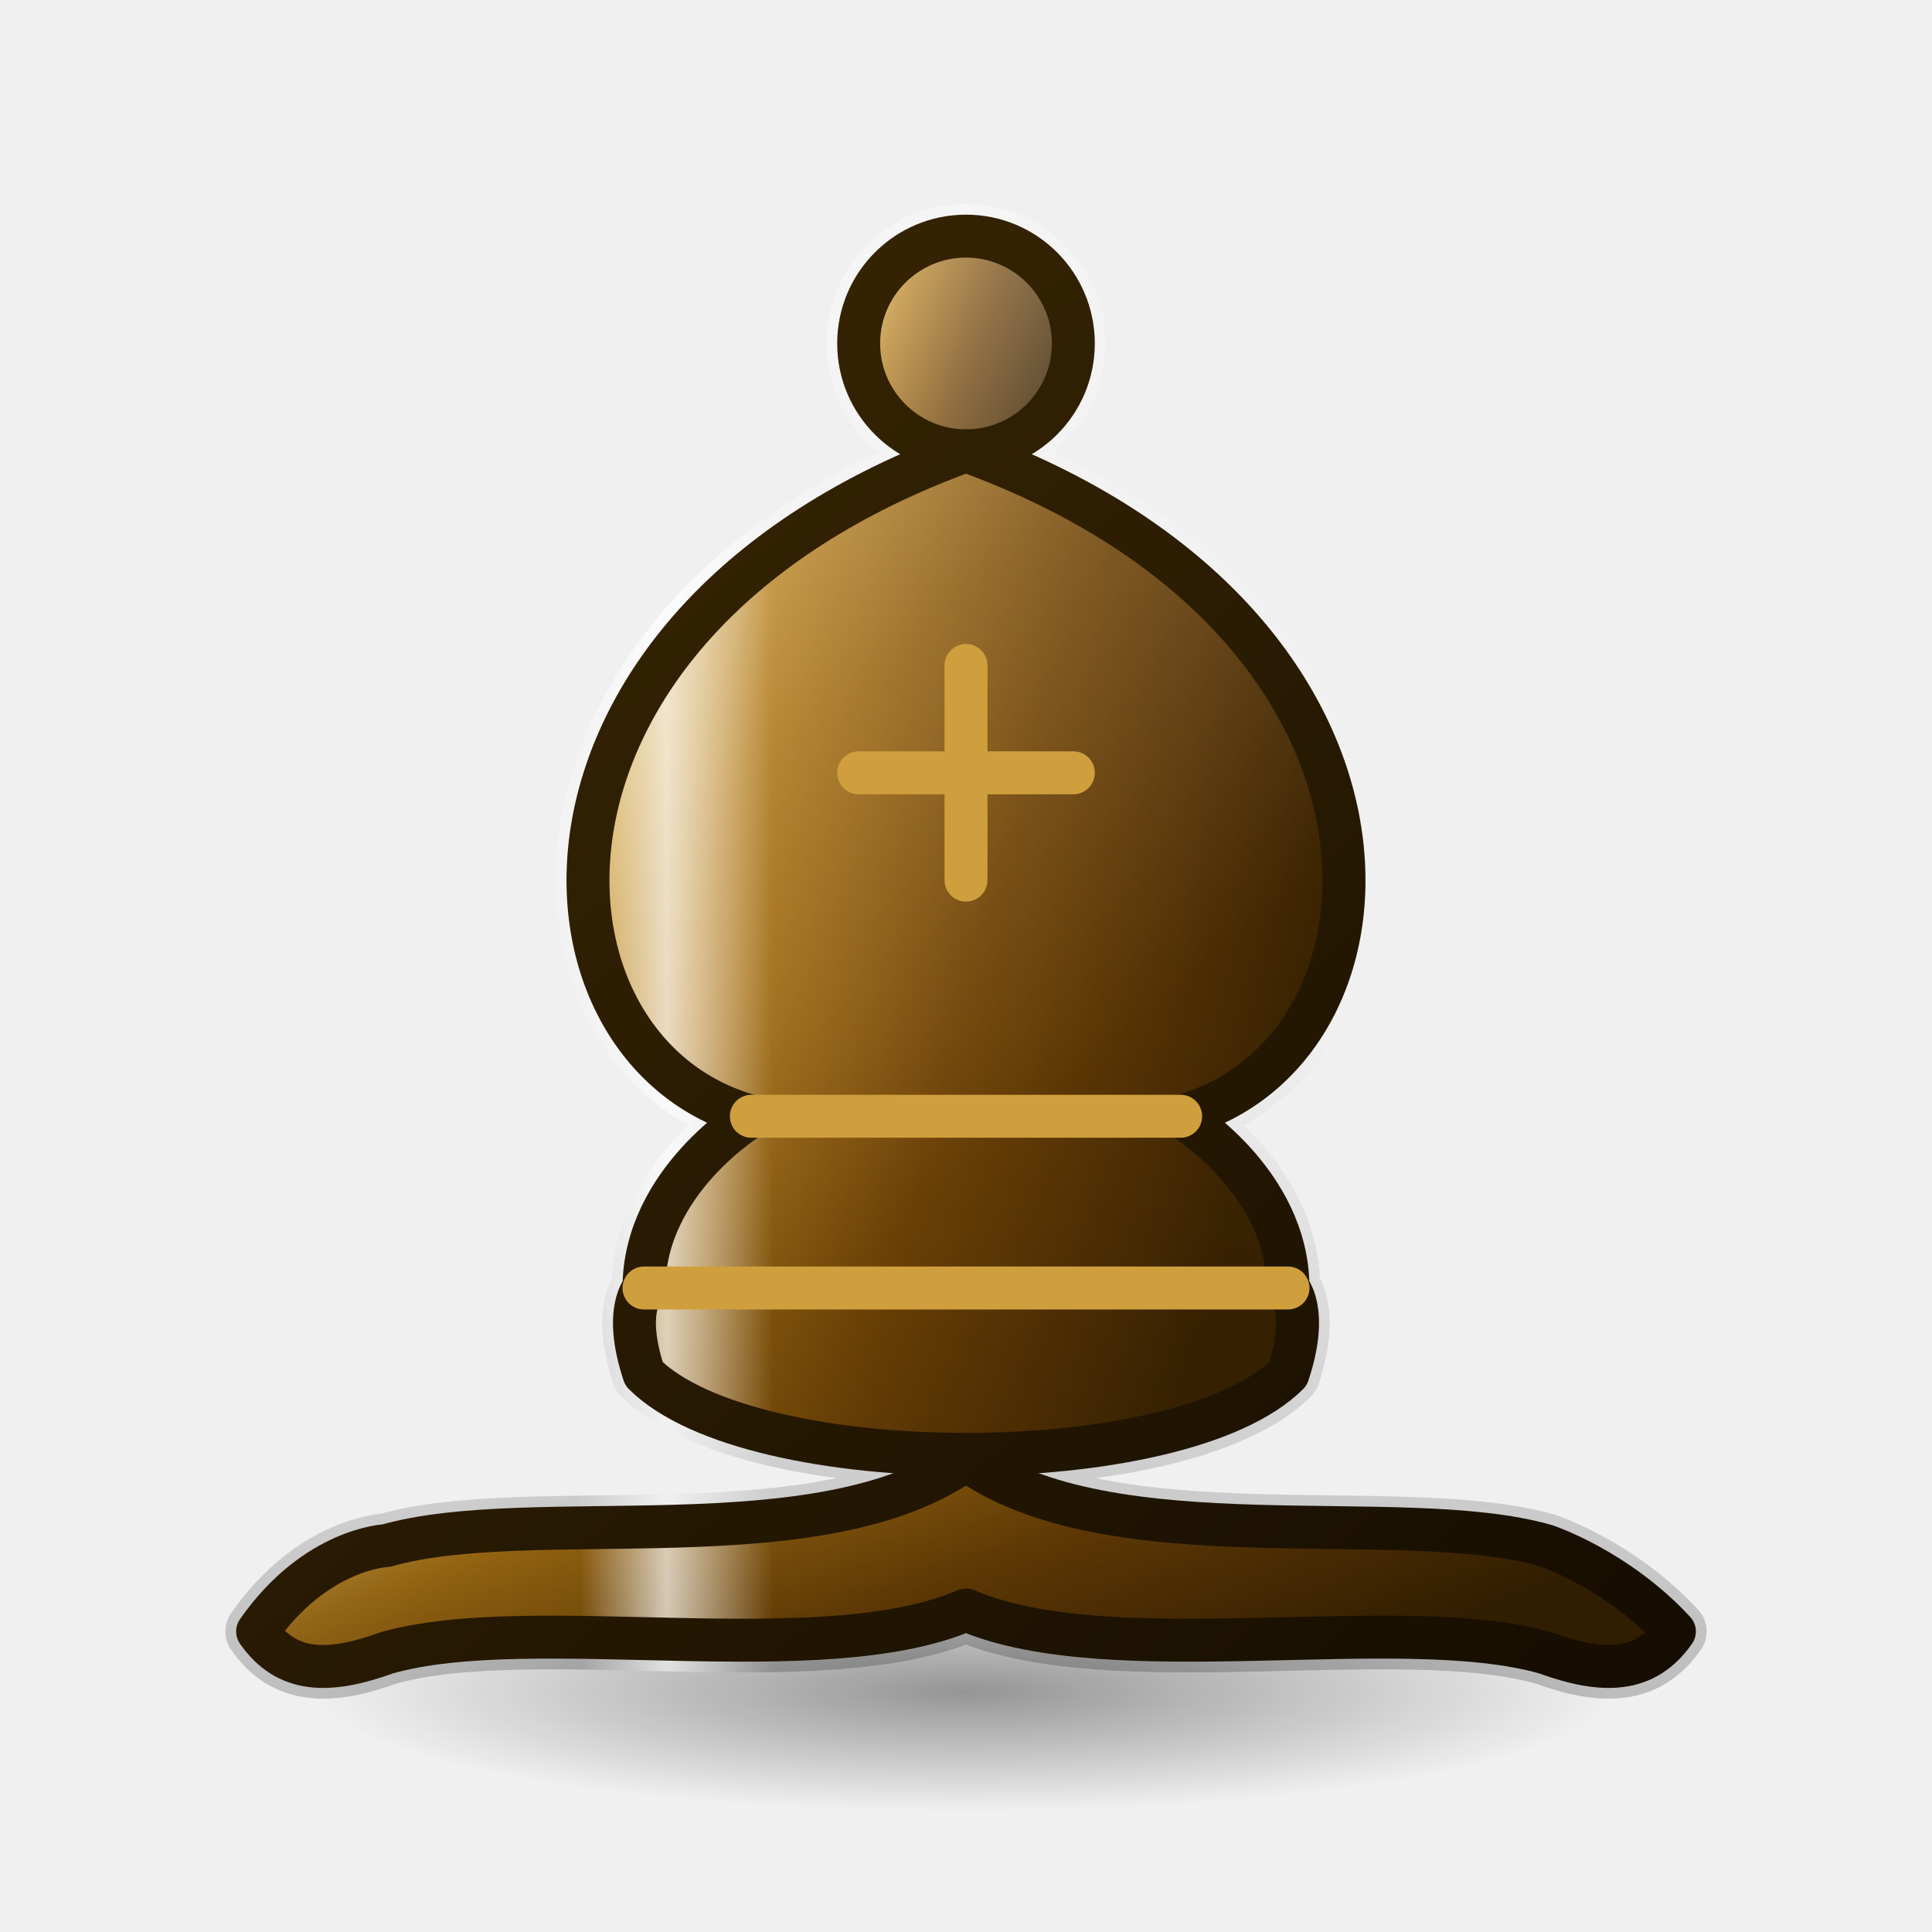
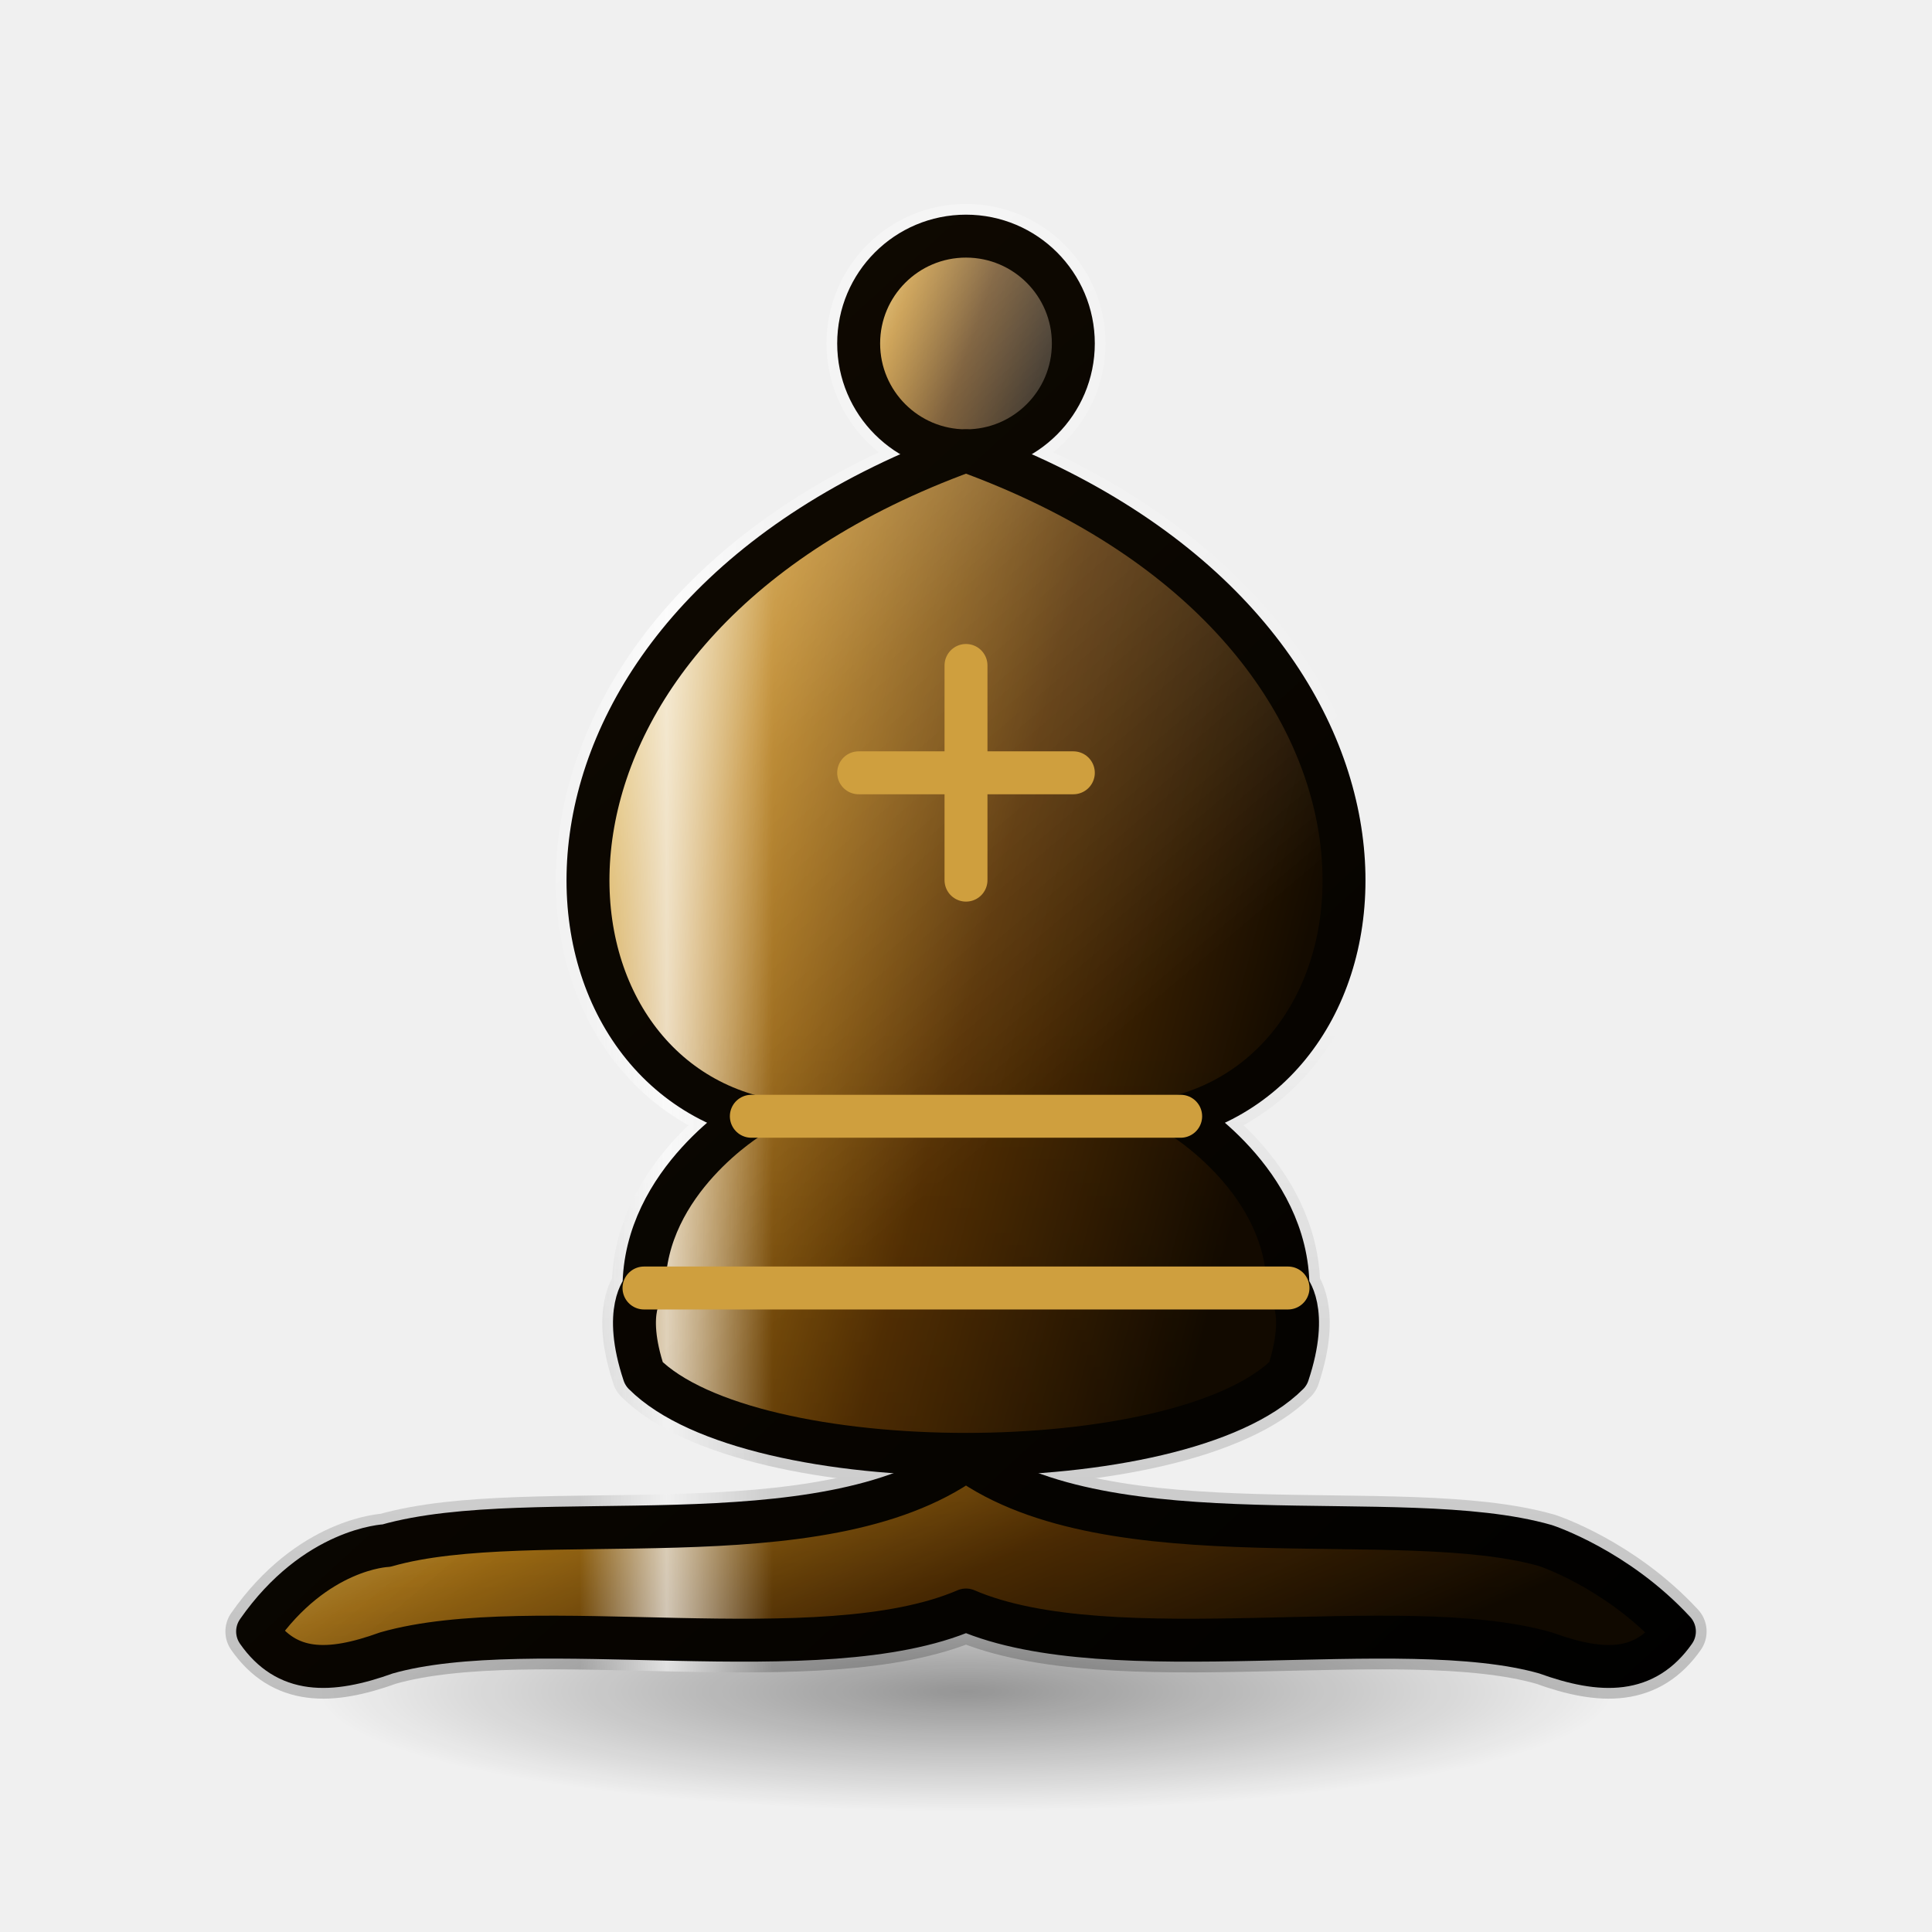
<svg xmlns="http://www.w3.org/2000/svg" width="45" height="45" viewBox="0 0 45 45">
  <defs>
    <linearGradient id="bBk" x1="0" y1="0" x2="1" y2=".35">
-       <stop offset="0" stop-color="#e8c055" />
-       <stop offset="0.28" stop-color="#b07714" />
-       <stop offset="0.62" stop-color="#704306" />
-       <stop offset="1" stop-color="#3c2402" />
+       <stop offset="0" stop-color="#f2cf68" />
+       <stop offset="0.28" stop-color="#bb8018" />
+       <stop offset="0.62" stop-color="#583203" />
+       <stop offset="1" stop-color="#140b00" />
    </linearGradient>
    <linearGradient id="bBr" gradientUnits="userSpaceOnUse" x1="6" y1="5" x2="39" y2="41">
-       <stop offset="0" stop-color="#3d2904" />
-       <stop offset="1" stop-color="#140c01" />
+       <stop offset="0" stop-color="#120b01" />
+       <stop offset="1" stop-color="#000000" />
    </linearGradient>
    <linearGradient id="bBg" gradientUnits="userSpaceOnUse" x1="8" y1="6" x2="30" y2="32">
      <stop offset="0" stop-color="#fff" stop-opacity="0.55" />
      <stop offset=".45" stop-color="#fff" stop-opacity="0.14" />
      <stop offset=".75" stop-color="#fff" stop-opacity="0" />
    </linearGradient>
    <linearGradient id="bBs" gradientUnits="userSpaceOnUse" x1="0" y1="0" x2="45" y2="0">
      <stop offset=".3" stop-color="#fff" stop-opacity="0" />
      <stop offset=".345" stop-color="#fff" stop-opacity="0.7" />
      <stop offset=".4" stop-color="#fff" stop-opacity="0" />
    </linearGradient>
    <linearGradient id="bBu" gradientUnits="userSpaceOnUse" x1="0" y1="24" x2="0" y2="40">
      <stop offset="0" stop-color="#000" stop-opacity="0" />
      <stop offset="1" stop-color="#000" stop-opacity=".22" />
    </linearGradient>
    <radialGradient id="bBb" cx=".5" cy=".5" r=".5">
      <stop offset="0" stop-color="#000" stop-opacity=".38" />
      <stop offset="1" stop-color="#000" stop-opacity="0" />
    </radialGradient>
    <mask id="bBm" maskUnits="userSpaceOnUse" x="0" y="0" width="45" height="45">
      <g fill="#fff">
        <g fill="none" fill-rule="evenodd" stroke="#fff" stroke-width="1.5" stroke-linecap="round" stroke-linejoin="round">
          <g fill="#fff" stroke-linecap="butt">
            <path d="M9 36c3.39-.97 10.11.43 13.5-2 3.39 2.43 10.11 1.03 13.5 2 0 0 1.65.54 3 2-.68.97-1.65.99-3 .5-3.39-.97-10.11.46-13.5-1-3.39 1.46-10.11.03-13.5 1-1.354.49-2.323.47-3-.5 1.354-1.94 3-2 3-2z" />
            <path d="M15 32c2.5 2.5 12.5 2.5 15 0 .5-1.5 0-2 0-2 0-2.5-2.5-4-2.5-4 5.5-1.5 6-11.5-5-15.5-11 4-10.5 14-5 15.5 0 0-2.5 1.5-2.5 4 0 0-.5.5 0 2z" />
            <path d="M25 8a2.5 2.5 0 1 1-5 0 2.5 2.5 0 1 1 5 0z" />
          </g>
          <path d="M17.5 26h10M15 30h15m-7.5-14.5v5M20 18h5" stroke="#fff" stroke-linejoin="miter" />
        </g>
      </g>
    </mask>
  </defs>
  <ellipse cx="22.5" cy="39.4" rx="15" ry="2.8" fill="url(#bBb)" />
  <g>
    <g fill="url(#bBk)">
      <g fill="none" fill-rule="evenodd" stroke="none" stroke-width="1.5" stroke-linecap="round" stroke-linejoin="round">
        <g fill="url(#bBk)" stroke-linecap="butt">
          <path d="M9 36c3.39-.97 10.11.43 13.5-2 3.39 2.43 10.11 1.03 13.5 2 0 0 1.65.54 3 2-.68.97-1.65.99-3 .5-3.39-.97-10.11.46-13.5-1-3.39 1.46-10.11.03-13.5 1-1.354.49-2.323.47-3-.5 1.354-1.94 3-2 3-2z" />
          <path d="M15 32c2.5 2.5 12.5 2.5 15 0 .5-1.5 0-2 0-2 0-2.5-2.5-4-2.5-4 5.5-1.5 6-11.5-5-15.5-11 4-10.5 14-5 15.5 0 0-2.5 1.5-2.5 4 0 0-.5.5 0 2z" />
          <path d="M25 8a2.5 2.5 0 1 1-5 0 2.5 2.5 0 1 1 5 0z" />
        </g>
        <path d="M17.5 26h10M15 30h15m-7.5-14.5v5M20 18h5" stroke="none" stroke-linejoin="miter" />
      </g>
    </g>
  </g>
  <g mask="url(#bBm)">
    <rect width="45" height="45" fill="url(#bBu)" />
    <rect width="45" height="45" fill="url(#bBg)" />
    <rect width="45" height="45" fill="url(#bBs)" />
  </g>
  <g>
    <g fill="none">
      <g fill="none" fill-rule="evenodd" stroke="url(#bBr)" stroke-width="1" stroke-linecap="round" stroke-linejoin="round">
        <g fill="none" stroke-linecap="butt">
          <path d="M9 36c3.39-.97 10.11.43 13.5-2 3.39 2.43 10.11 1.03 13.5 2 0 0 1.65.54 3 2-.68.97-1.65.99-3 .5-3.39-.97-10.11.46-13.5-1-3.39 1.46-10.11.03-13.5 1-1.354.49-2.323.47-3-.5 1.354-1.94 3-2 3-2z" />
          <path d="M15 32c2.5 2.5 12.5 2.5 15 0 .5-1.5 0-2 0-2 0-2.5-2.5-4-2.5-4 5.5-1.5 6-11.5-5-15.5-11 4-10.5 14-5 15.5 0 0-2.5 1.5-2.5 4 0 0-.5.5 0 2z" />
          <path d="M25 8a2.5 2.5 0 1 1-5 0 2.5 2.5 0 1 1 5 0z" />
        </g>
        <path d="M17.5 26h10M15 30h15m-7.5-14.5v5M20 18h5" stroke="#cf9f3e" stroke-linejoin="miter" />
      </g>
    </g>
  </g>
</svg>
